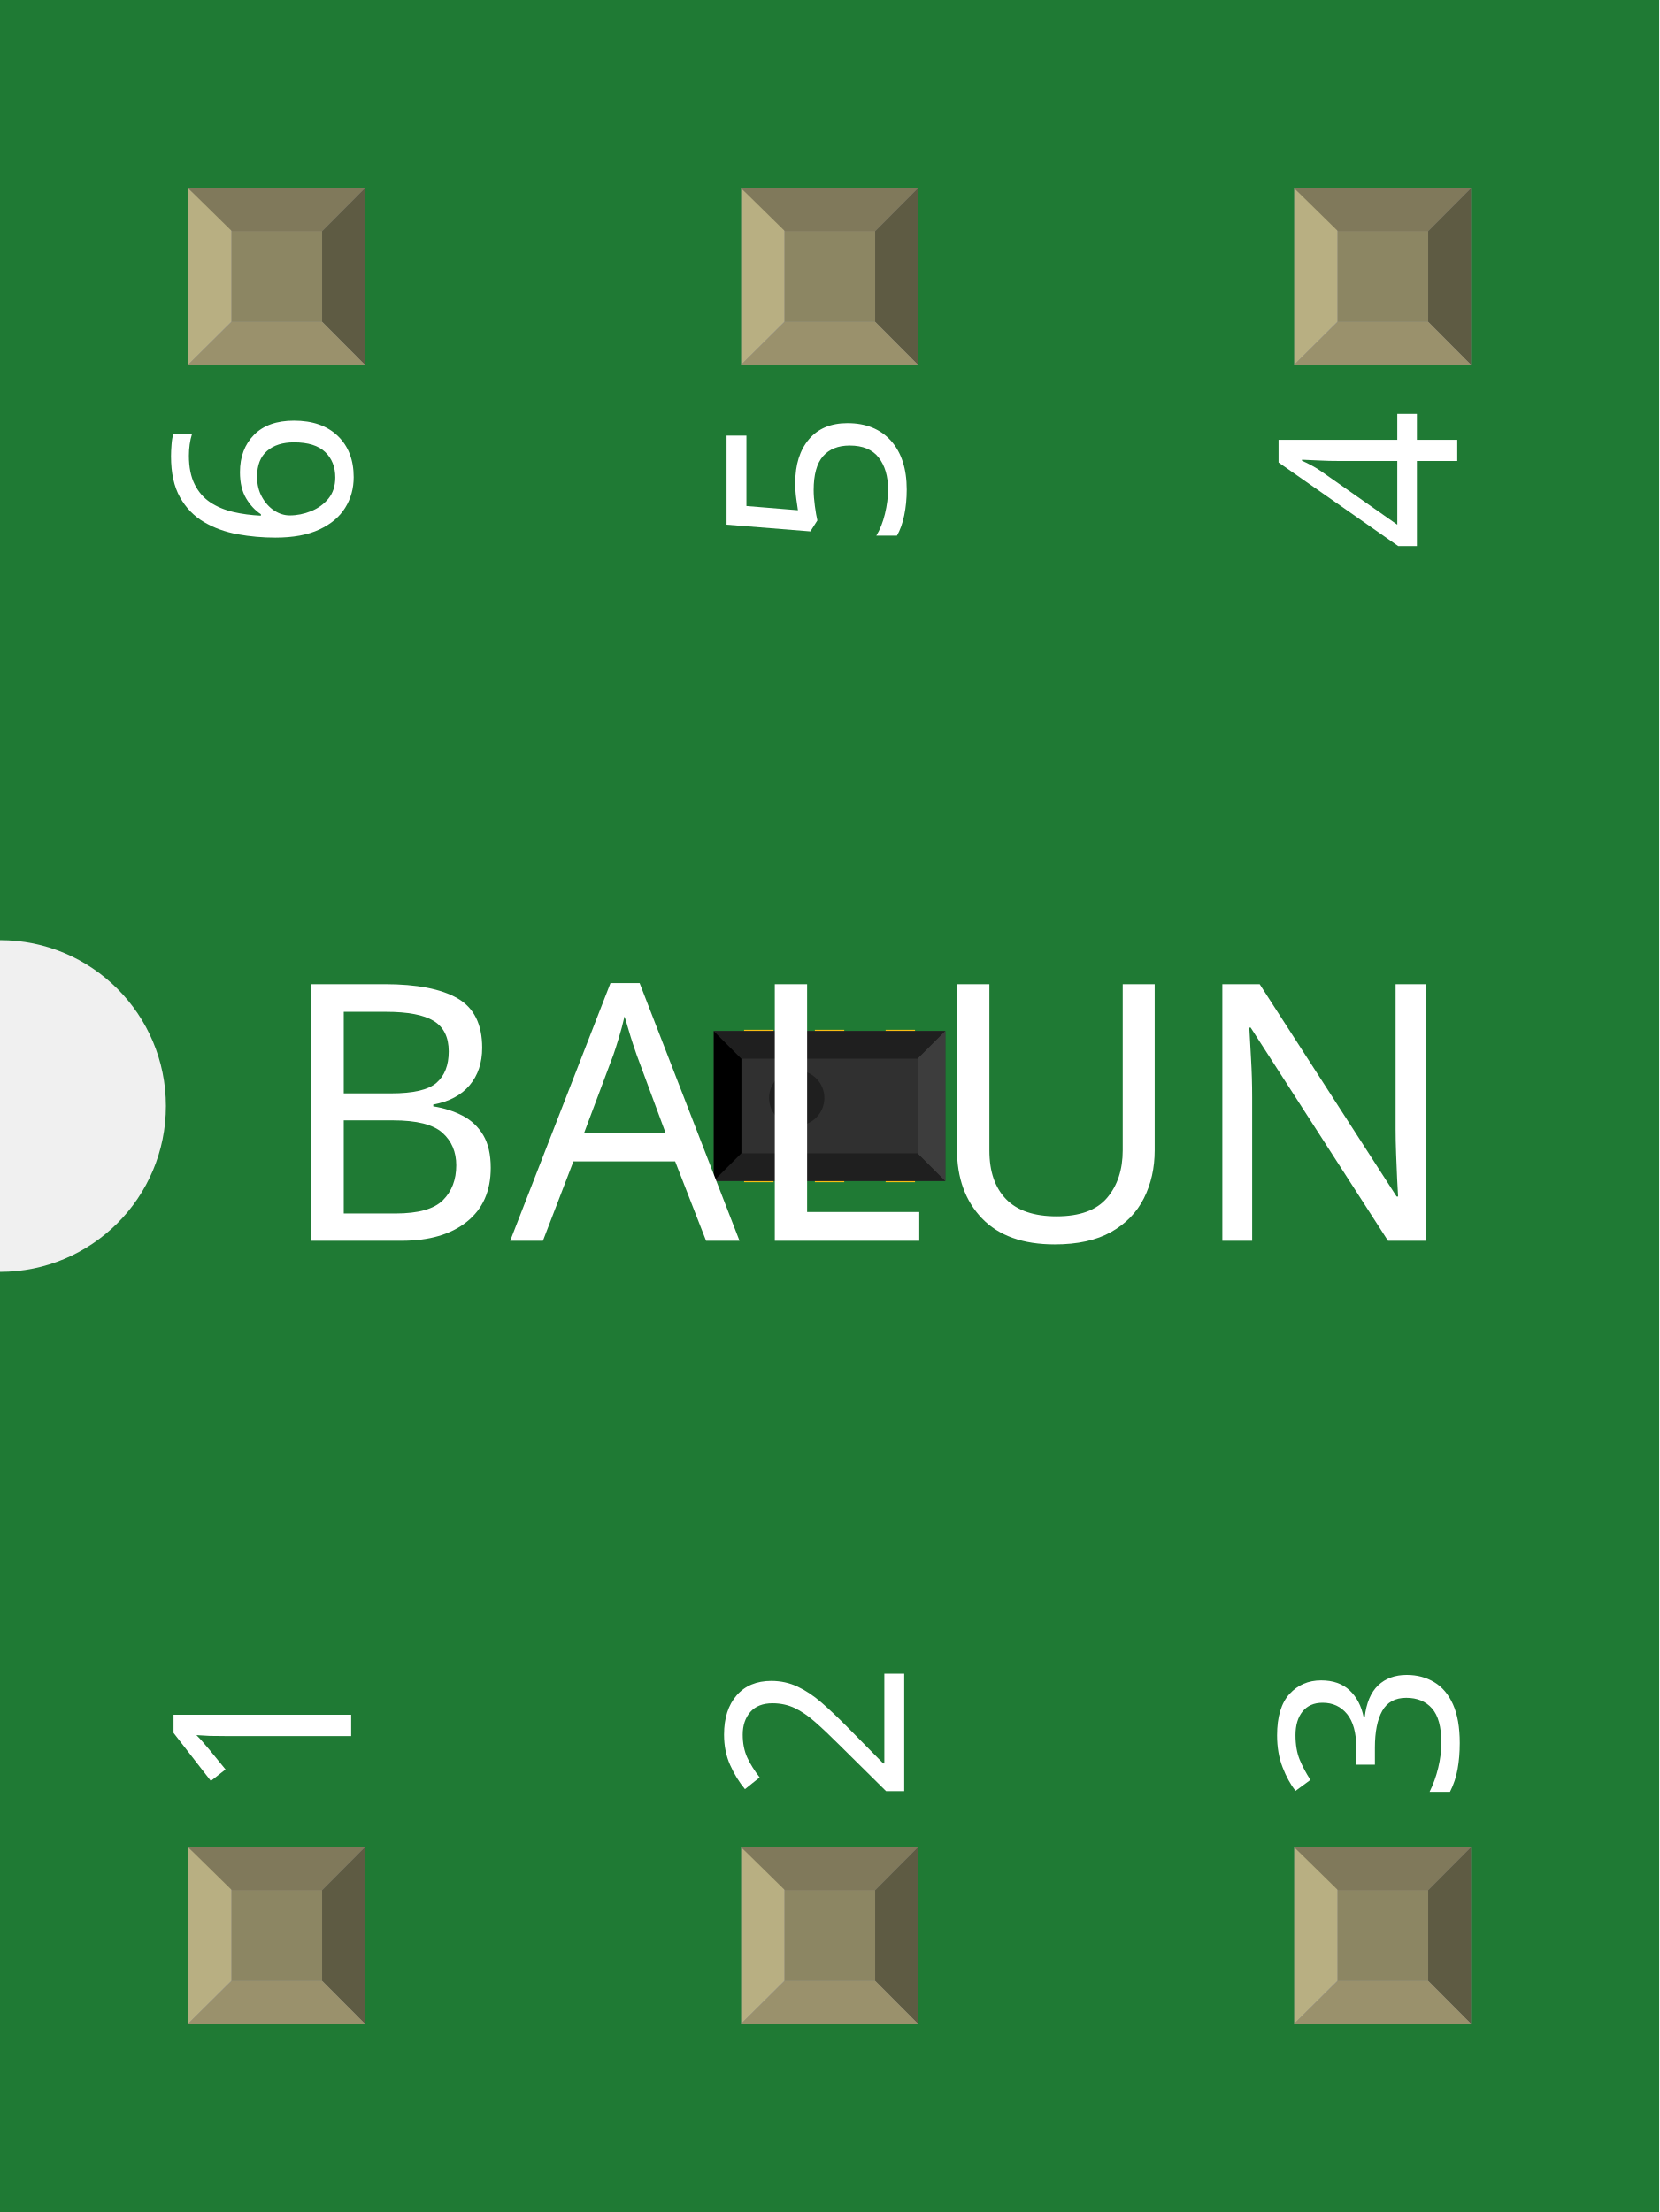
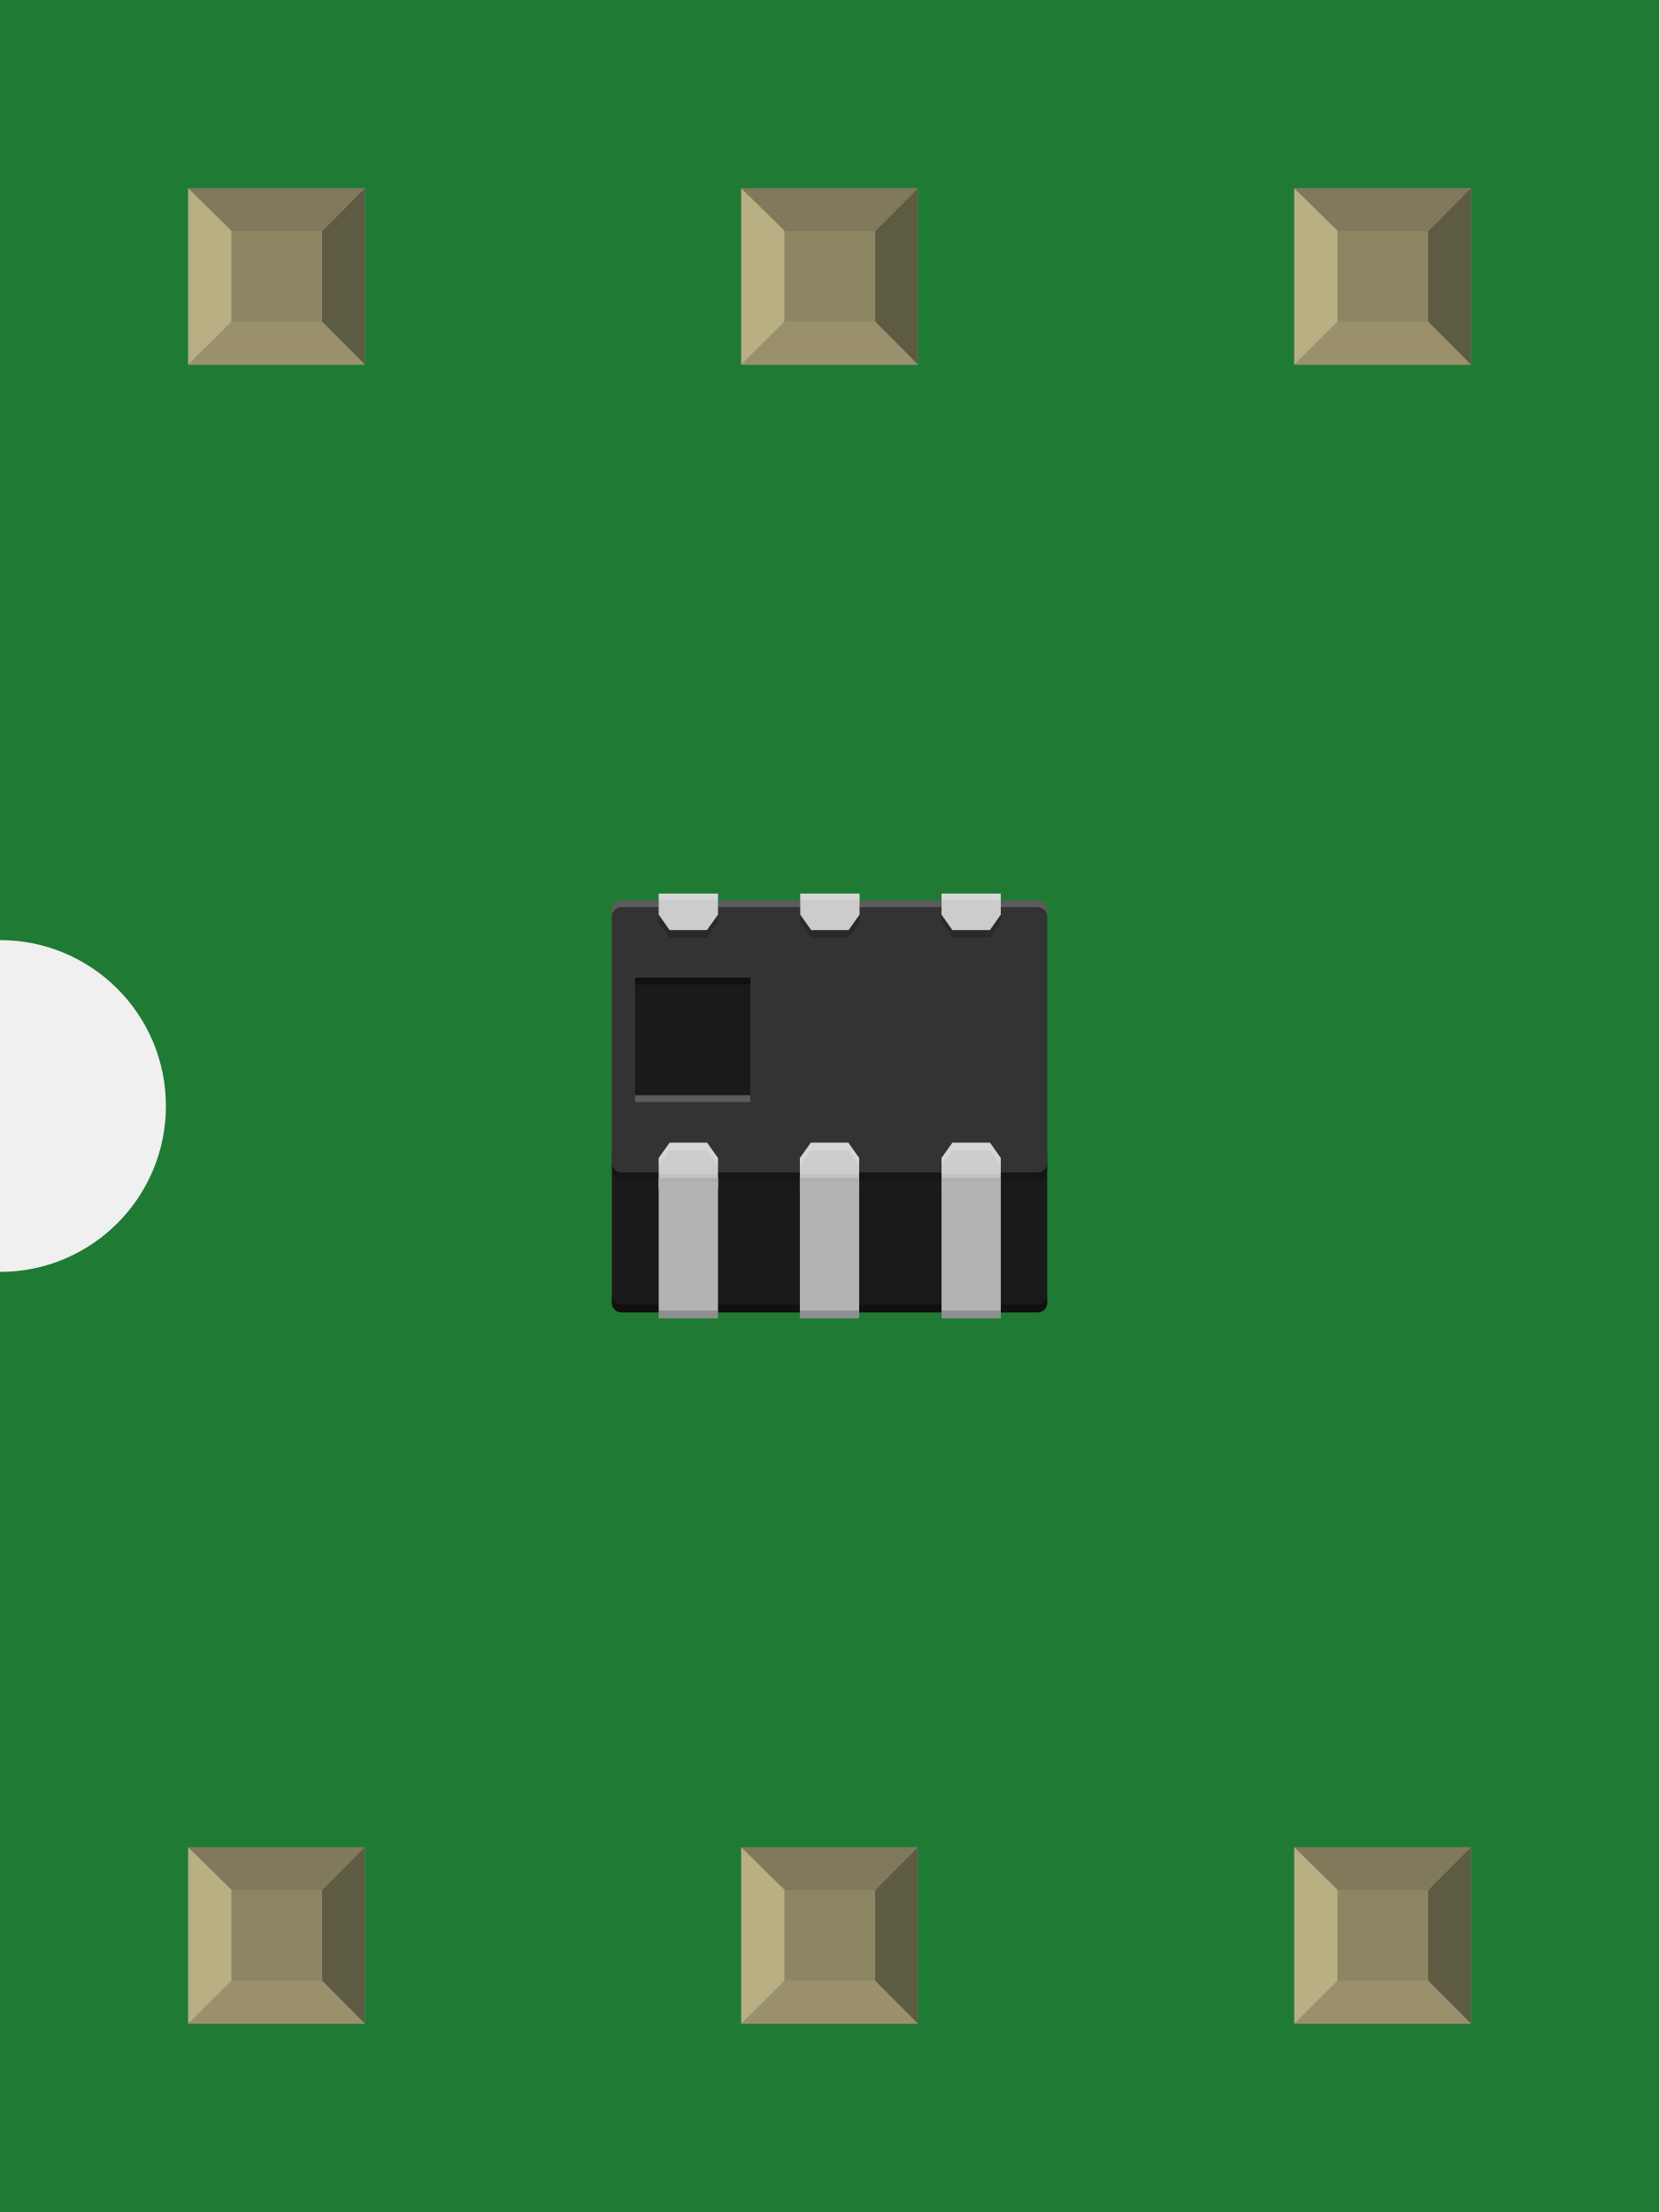
<svg xmlns="http://www.w3.org/2000/svg" width="0.3in" x="0in" version="1.2" y="0in" height="0.4in" viewBox="0 0 300 400" baseProfile="tiny">
  <g id="breadboard">
    <g id="icon">
      <path fill="#1F7A34" stroke="none" stroke-width="0" d="M0,0L0,170A30,30 0 0 1 0,230L0,400L300,400L300,0L0,0z" />
-       <g transform="translate(108.13,172.441)">
-         <g transform="matrix(0.5, 0, 0, 0.5, 20.935, 13.7795)">
-           <rect width="10.63" x="10.965" y="39.37" fill="#F7BD13" connectorname="1" height="15.748" stroke="none" stroke-linecap="round" stroke-width="0" />
-           <rect width="10.63" x="36.555" y="39.37" fill="#F7BD13" connectorname="2" height="15.748" stroke="none" stroke-linecap="round" stroke-width="0" />
-           <rect width="10.63" x="62.146" y="39.37" fill="#F7BD13" connectorname="3" height="15.748" stroke="none" stroke-linecap="round" stroke-width="0" />
-           <rect width="10.63" x="10.965" y="0" fill="#F7BD13" connectorname="6" height="15.748" stroke="none" stroke-linecap="round" stroke-width="0" />
-           <rect width="10.63" x="36.555" y="0" fill="#F7BD13" connectorname="5" height="15.748" stroke="none" stroke-linecap="round" stroke-width="0" />
-           <rect width="10.63" x="62.146" y="0" fill="#F7BD13" connectorname="4" height="15.748" stroke="none" stroke-linecap="round" stroke-width="0" />
-           <rect width="83.74" x="0" y="0.453" fill="#303030" height="54.213" stroke="none" stroke-width="0" />
-           <polygon fill="#1f1f1f" points="0,0.453 83.74,0.453 73.74,10.453 10,10.453" />
-           <polygon fill="#1f1f1f" points="0,54.665 83.74,54.665 73.74,44.665 10,44.665" />
-           <polygon fill="#000000" points="0,0.453 0,54.665 10,44.665 10,10.453" />
-           <polygon fill="#3d3d3d" points="83.74,0.453 83.74,54.665 73.74,44.665 73.74,10.453" />
-           <circle fill="#1f1f1f" cx="30" cy="24.665" stroke="none" r="10" stroke-width="0" />
+       <g transform="translate(108.132,161.59)">
+         <path fill="#1A1A1A" d="M81.236,74c0,0.944,-0.792,1.736,-1.736,1.736L4.236,75.736c-0.958,0,-1.736,-0.792,-1.736,-1.736l0,-27.222c0,-0.944,0.778,-1.736,1.736,-1.736l75.25,0c0.944,0,1.736,0.792,1.736,1.736L81.222,74z" />
+         <g id="silkscreen">
+           <path fill="#333333" d="M4.236,1.222c-0.958,0,-1.736,0.778,-1.736,1.736l0,45.736c0,0.944,0.778,1.736,1.736,1.736l75.25,0c0.944,0,1.736,-0.792,1.736,-1.736L81.222,2.958c0,-0.958,-0.792,-1.736,-1.736,-1.736L4.236,1.222z" />
+           <rect width="20.833" x="6.708" y="15.194" fill="#1A1A1A" height="21.264" />
        </g>
-       </g>
-       <text x="50" y="224.375" font-family="OCRA" fill="white" text-anchor="start" stroke="none" id="label" stroke-width="0" font-size="65">BALUN</text>
-       <g transform="translate(63.5,326.05)">
-         <g transform="rotate(-90)">
-           <text x="0" y="0" font-family="OCRA" fill="white" text-anchor="start" stroke="none" stroke-width="0" font-size="45">1</text>
-         </g>
-       </g>
-       <g transform="translate(63.5,73.95)">
-         <g transform="rotate(-90)">
-           <text x="0" y="0" font-family="OCRA" fill="white" text-anchor="end" stroke="none" stroke-width="0" font-size="45">6</text>
-         </g>
-       </g>
-       <g transform="translate(163.5,326.05)">
-         <g transform="rotate(-90)">
-           <text x="0" y="0" font-family="OCRA" fill="white" text-anchor="start" stroke="none" stroke-width="0" font-size="45">2</text>
-         </g>
-       </g>
-       <g transform="translate(163.5,73.95)">
-         <g transform="rotate(-90)">
-           <text x="0" y="0" font-family="OCRA" fill="white" text-anchor="end" stroke="none" stroke-width="0" font-size="45">5</text>
-         </g>
-       </g>
-       <g transform="translate(263.5,326.05)">
-         <g transform="rotate(-90)">
-           <text x="0" y="0" font-family="OCRA" fill="white" text-anchor="start" stroke="none" stroke-width="0" font-size="45">3</text>
-         </g>
-       </g>
-       <g transform="translate(263.5,73.95)">
-         <g transform="rotate(-90)">
-           <text x="0" y="0" font-family="OCRA" fill="white" text-anchor="end" stroke="none" stroke-width="0" font-size="45">4</text>
-         </g>
+         <path opacity="0.2" fill="#FFFFFF" d="M2.5,4.181c0,-0.958,0.778,-1.736,1.736,-1.736l75.25,0c0.944,0,1.736,0.778,1.736,1.736L81.222,2.958c0,-0.958,-0.792,-1.736,-1.736,-1.736L4.236,1.222c-0.958,0,-1.736,0.778,-1.736,1.736L2.5,4.181z" />
+         <polygon fill="#CCCCCC" points="64.069,6.597,70.861,6.597,72.833,3.819,72.833,0,62.111,0,62.111,3.819" />
+         <polygon fill="#CCCCCC" points="38.542,6.597,45.319,6.597,47.292,3.819,47.292,0,36.569,0,36.569,3.819" />
+         <polygon fill="#CCCCCC" points="12.931,6.597,19.708,6.597,21.694,3.819,21.694,0,10.972,0,10.972,3.819" />
+         <path opacity="0.2" d="M81.236,49.917c0,0.944,-0.792,1.736,-1.736,1.736L4.236,51.653c-0.958,0,-1.736,-0.792,-1.736,-1.736L2.5,48.694c0,0.944,0.778,1.736,1.736,1.736l75.25,0c0.944,0,1.736,-0.792,1.736,-1.736L81.222,49.917z" />
+         <polygon fill="#CCCCCC" points="19.722,45.042,12.944,45.042,10.972,47.819,10.972,53.389,21.694,53.389,21.694,47.819" />
+         <polygon fill="#CCCCCC" points="45.264,45.042,38.486,45.042,36.5,47.819,36.5,53.389,47.222,53.389,47.222,47.819" />
+         <polygon fill="#CCCCCC" points="70.875,45.042,64.083,45.042,62.111,47.819,62.111,53.389,72.833,53.389,72.833,47.819" />
+         <path opacity="0.4" d="M2.5,72.583c0,0.944,0.778,1.736,1.736,1.736l75.25,0c0.944,0,1.736,-0.792,1.736,-1.736l0,1.417c0,0.944,-0.792,1.736,-1.736,1.736L4.236,75.736c-0.958,0,-1.736,-0.792,-1.736,-1.736L2.5,72.583z" />
+         <rect width="10.722" x="10.972" y="51.431" fill="#B3B3B3" height="25.389" />
+         <rect width="10.722" x="36.5" y="51.431" fill="#B3B3B3" height="25.389" />
+         <rect width="10.722" x="62.111" y="51.431" fill="#B3B3B3" height="25.389" />
+         <rect width="20.833" x="6.708" opacity="0.4" y="15.194" height="1.222" />
+         <rect width="20.833" x="6.708" opacity="0.2" y="36.458" fill="#FFFFFF" height="1.222" />
+         <rect width="10.722" x="62.111" opacity="0.2" y="0" fill="#FFFFFF" height="1.222" />
+         <rect width="10.722" x="36.569" opacity="0.2" y="0" fill="#FFFFFF" height="1.222" />
+         <rect width="10.722" x="10.972" opacity="0.2" y="0" fill="#FFFFFF" height="1.222" />
+         <polygon opacity="0.2" points="72.833,5.208,70.861,7.986,64.069,7.986,62.111,5.208,62.111,3.819,64.069,6.597,70.861,6.597,72.833,3.819" />
+         <polygon opacity="0.2" points="47.292,5.208,45.319,7.986,38.542,7.986,36.569,5.208,36.569,3.819,38.542,6.597,45.319,6.597,47.292,3.819" />
+         <polygon opacity="0.2" points="21.694,5.208,19.708,7.986,12.931,7.986,10.972,5.208,10.972,3.819,12.931,6.597,19.708,6.597,21.694,3.819" />
+         <polygon opacity="0.2" fill="#FFFFFF" points="10.972,49.208,12.944,46.444,19.722,46.444,21.694,49.208,21.694,47.819,19.722,45.042,12.944,45.042,10.972,47.819" />
+         <polygon opacity="0.2" fill="#FFFFFF" points="36.5,49.208,38.486,46.444,45.264,46.444,47.222,49.208,47.222,47.819,45.264,45.042,38.486,45.042,36.5,47.819" />
+         <polygon opacity="0.2" fill="#FFFFFF" points="62.111,49.208,64.083,46.444,70.875,46.444,72.833,49.208,72.833,47.819,70.875,45.042,64.083,45.042,62.111,47.819" />
+         <rect width="10.722" x="10.972" opacity="0.2" y="75.403" height="1.417" />
+         <rect width="10.722" x="36.5" opacity="0.2" y="75.403" height="1.417" />
+         <rect width="10.722" x="62.111" opacity="0.2" y="75.403" height="1.417" />
+         <rect width="10.722" x="10.972" opacity="0.2" y="50.722" fill="#999999" height="1.417" />
+         <rect width="10.722" x="36.5" opacity="0.2" y="50.722" fill="#999999" height="1.417" />
+         <rect width="10.722" x="62.111" opacity="0.2" y="50.722" fill="#999999" height="1.417" />
      </g>
    </g>
    <g transform="translate(34.035,334.05)">
      <rect width="31.93" x="0" y="0" fill="#8D8C8C" height="31.9" id="connector0pin" />
      <rect width="16.444" x="7.792" y="7.735" fill="#8C8663" height="16.415" />
      <polygon fill="#B8AF82" points="0,31.9,7.792,24.137,7.792,6.972,0,0" />
      <polygon fill="#80795B" points="24.208,7.763,7.903,7.763,0,0,31.93,0" />
      <polygon fill="#5E5B43" points="24.208,24.137,24.208,7.763,31.93,0,31.93,31.9" />
      <polygon fill="#9A916C" points="0,31.9,7.875,24.137,24.208,24.137,31.93,31.9" />
    </g>
    <g transform="translate(34.035,34.05)">
      <rect width="31.93" x="0" y="0" fill="#8D8C8C" height="31.9" id="connector5pin" />
      <rect width="16.444" x="7.792" y="7.735" fill="#8C8663" height="16.415" />
      <polygon fill="#B8AF82" points="0,31.9,7.792,24.137,7.792,6.972,0,0" />
      <polygon fill="#80795B" points="24.208,7.763,7.903,7.763,0,0,31.93,0" />
      <polygon fill="#5E5B43" points="24.208,24.137,24.208,7.763,31.93,0,31.93,31.9" />
      <polygon fill="#9A916C" points="0,31.9,7.875,24.137,24.208,24.137,31.93,31.9" />
    </g>
    <g transform="translate(134.035,334.05)">
      <rect width="31.93" x="0" y="0" fill="#8D8C8C" height="31.9" id="connector1pin" />
      <rect width="16.444" x="7.792" y="7.735" fill="#8C8663" height="16.415" />
      <polygon fill="#B8AF82" points="0,31.9,7.792,24.137,7.792,6.972,0,0" />
      <polygon fill="#80795B" points="24.208,7.763,7.903,7.763,0,0,31.93,0" />
      <polygon fill="#5E5B43" points="24.208,24.137,24.208,7.763,31.93,0,31.93,31.9" />
      <polygon fill="#9A916C" points="0,31.9,7.875,24.137,24.208,24.137,31.93,31.9" />
    </g>
    <g transform="translate(134.035,34.05)">
      <rect width="31.93" x="0" y="0" fill="#8D8C8C" height="31.9" id="connector4pin" />
      <rect width="16.444" x="7.792" y="7.735" fill="#8C8663" height="16.415" />
      <polygon fill="#B8AF82" points="0,31.9,7.792,24.137,7.792,6.972,0,0" />
      <polygon fill="#80795B" points="24.208,7.763,7.903,7.763,0,0,31.93,0" />
      <polygon fill="#5E5B43" points="24.208,24.137,24.208,7.763,31.93,0,31.93,31.9" />
      <polygon fill="#9A916C" points="0,31.9,7.875,24.137,24.208,24.137,31.93,31.9" />
    </g>
    <g transform="translate(234.035,334.05)">
      <rect width="31.93" x="0" y="0" fill="#8D8C8C" height="31.9" id="connector2pin" />
      <rect width="16.444" x="7.792" y="7.735" fill="#8C8663" height="16.415" />
      <polygon fill="#B8AF82" points="0,31.9,7.792,24.137,7.792,6.972,0,0" />
      <polygon fill="#80795B" points="24.208,7.763,7.903,7.763,0,0,31.93,0" />
      <polygon fill="#5E5B43" points="24.208,24.137,24.208,7.763,31.93,0,31.93,31.9" />
      <polygon fill="#9A916C" points="0,31.9,7.875,24.137,24.208,24.137,31.93,31.9" />
    </g>
    <g transform="translate(234.035,34.05)">
      <rect width="31.93" x="0" y="0" fill="#8D8C8C" height="31.9" id="connector3pin" />
      <rect width="16.444" x="7.792" y="7.735" fill="#8C8663" height="16.415" />
      <polygon fill="#B8AF82" points="0,31.9,7.792,24.137,7.792,6.972,0,0" />
      <polygon fill="#80795B" points="24.208,7.763,7.903,7.763,0,0,31.93,0" />
      <polygon fill="#5E5B43" points="24.208,24.137,24.208,7.763,31.93,0,31.93,31.9" />
      <polygon fill="#9A916C" points="0,31.9,7.875,24.137,24.208,24.137,31.93,31.9" />
    </g>
  </g>
</svg>
